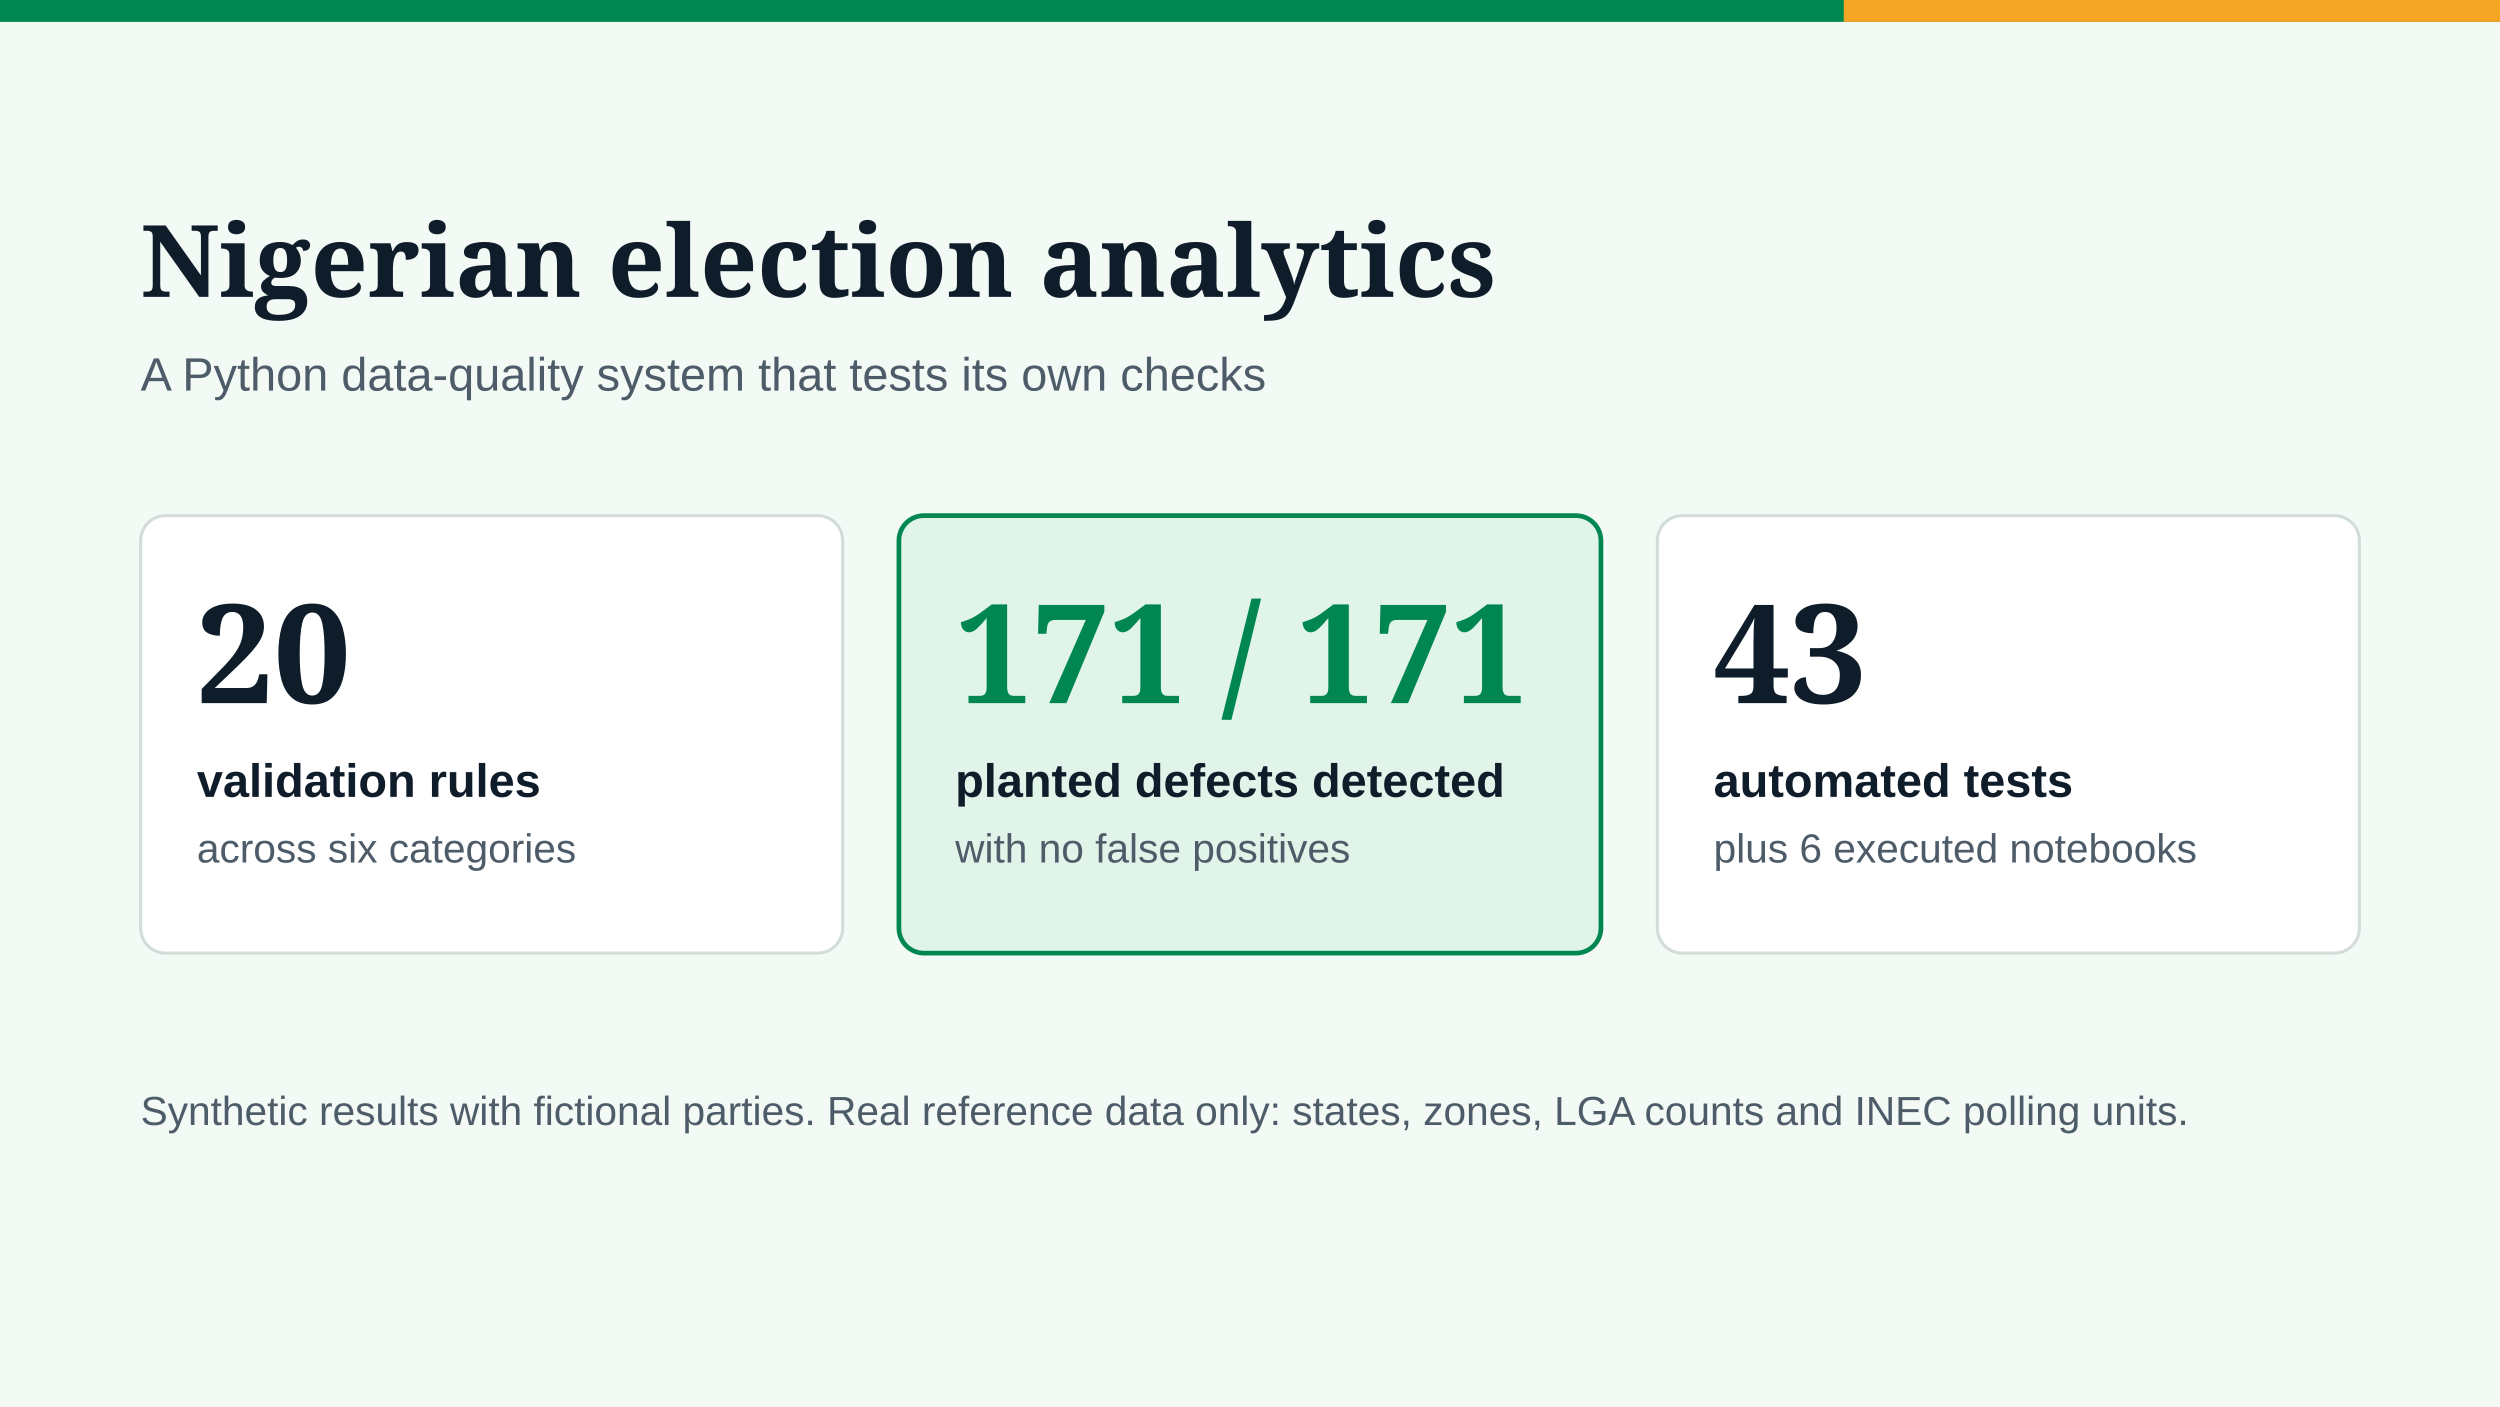
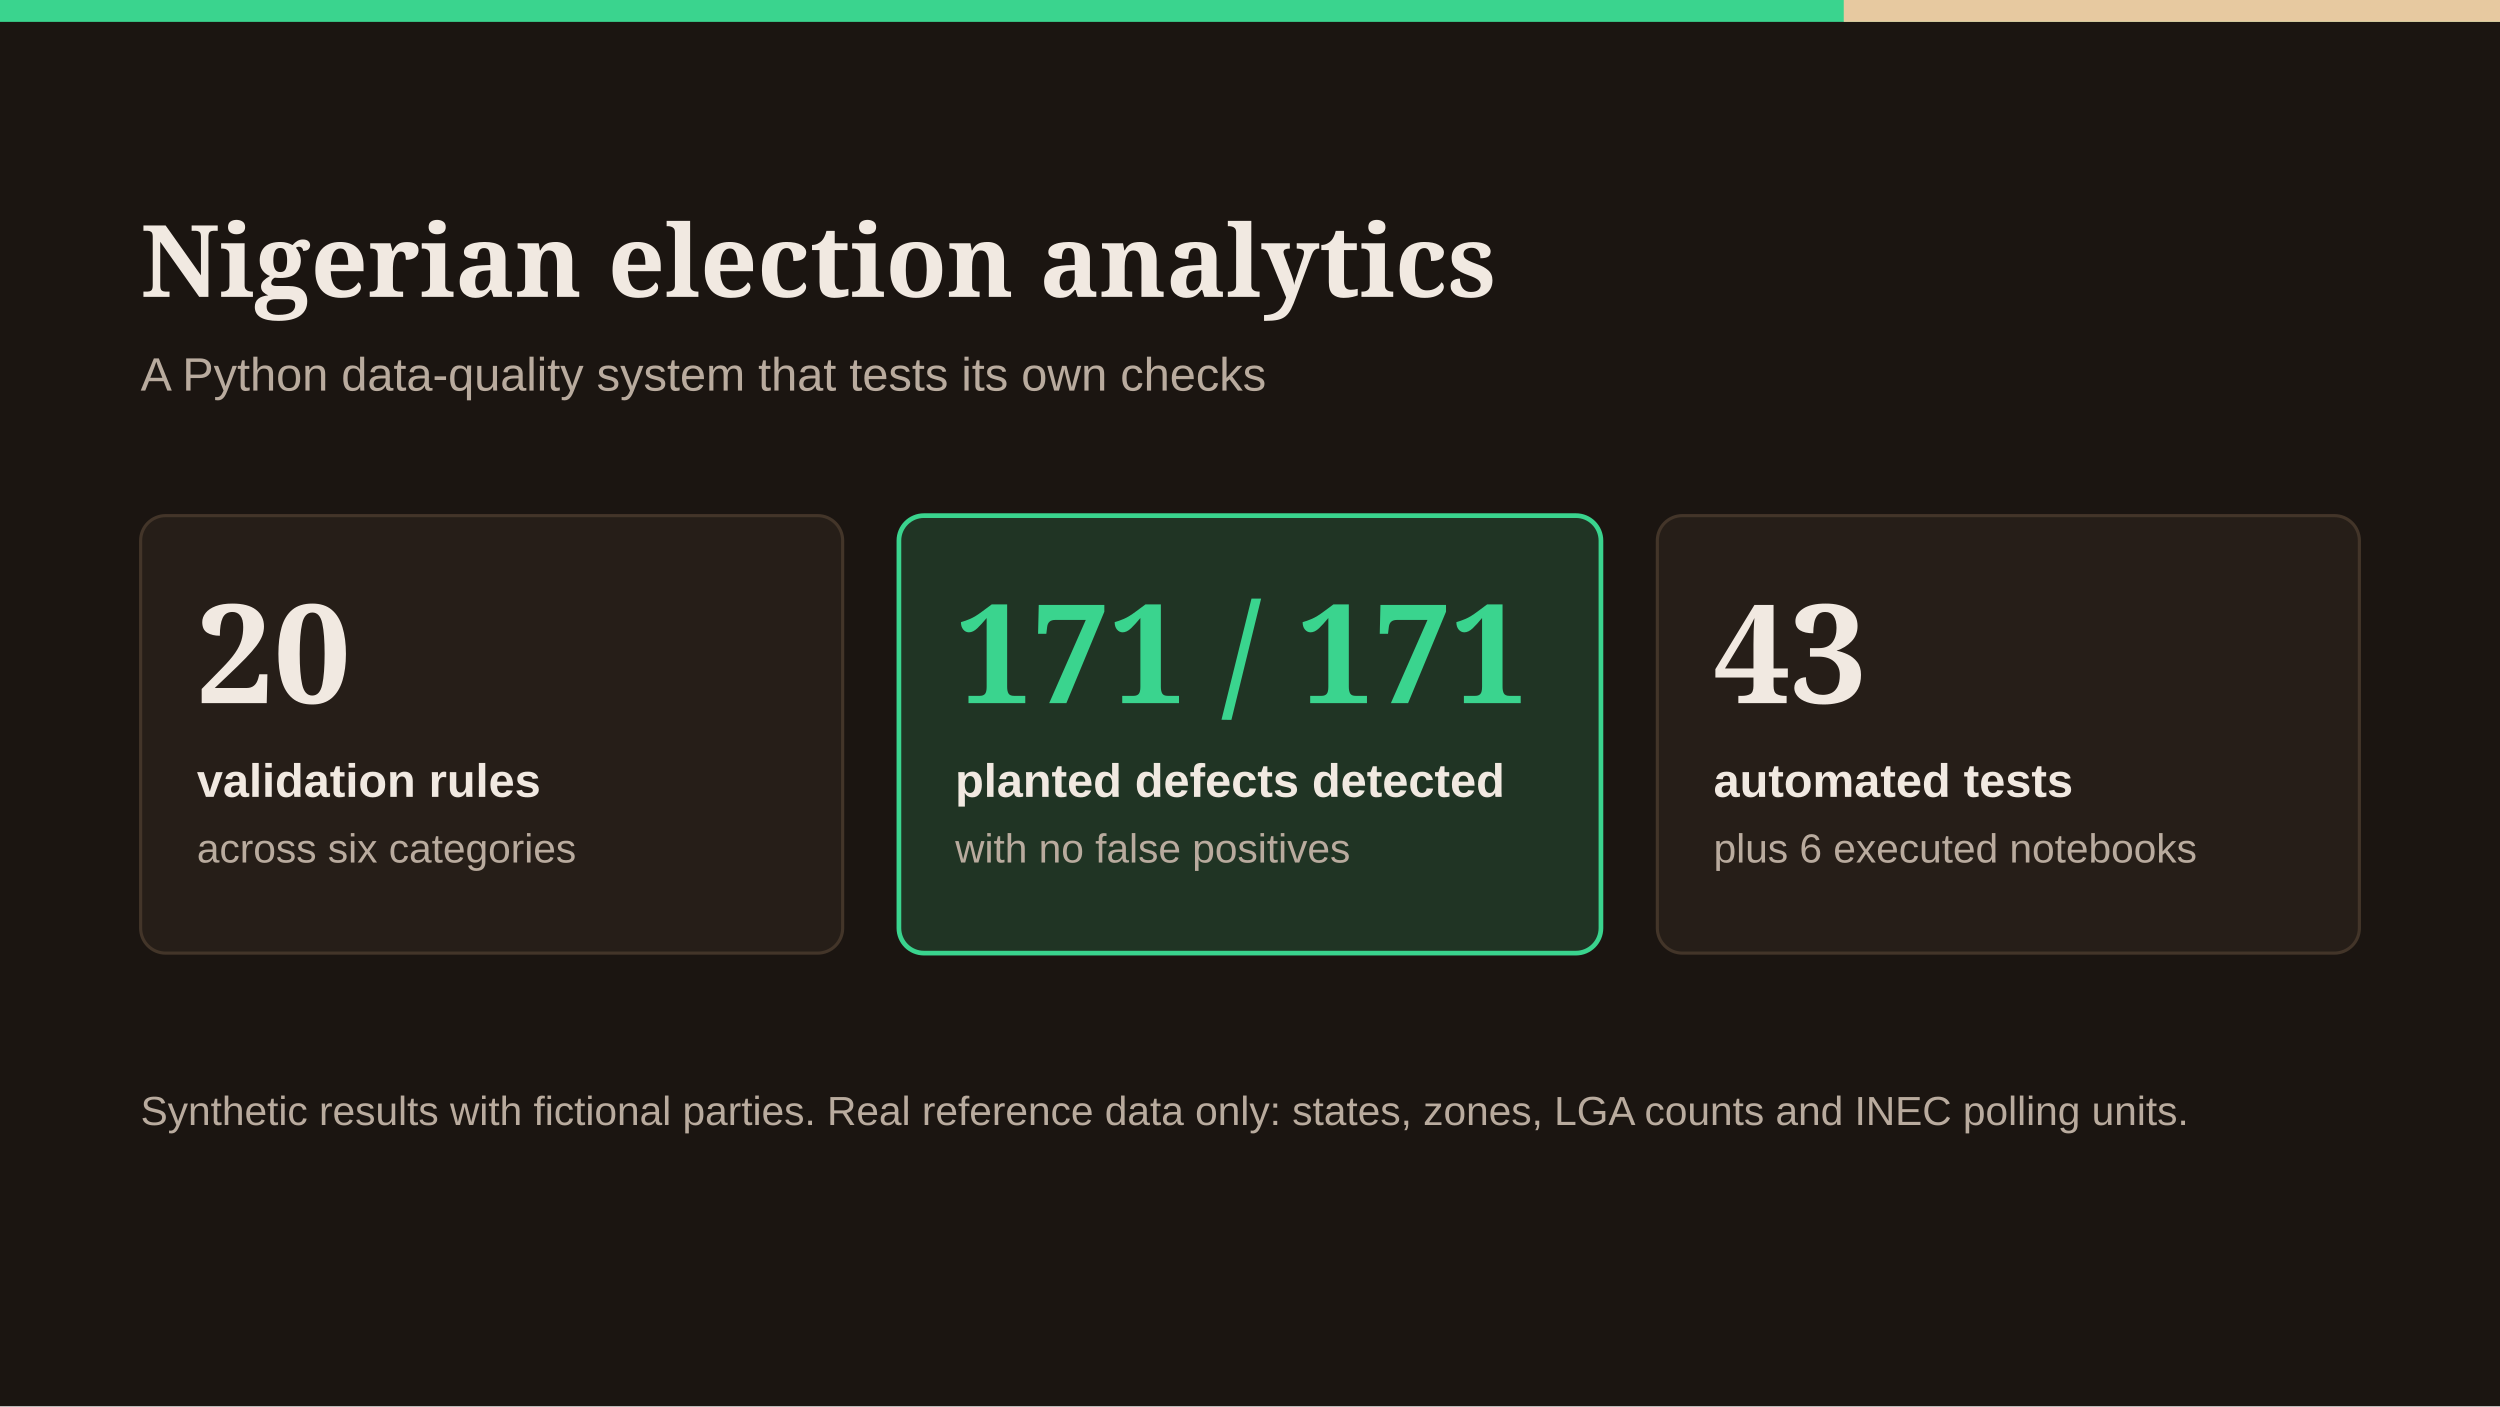
<svg xmlns="http://www.w3.org/2000/svg" viewBox="0 0 1600 900" role="img" aria-label="Key results: 20 validation rules, 171 of 171 planted defects detected, 43 automated tests">
-   <rect width="1600" height="900" fill="#f3faf6" />
-   <rect width="1600" height="14" fill="#008751" />
-   <rect x="1180" width="420" height="14" fill="#f5a524" />
+   <rect width="1600" height="900" fill="#1b1511" />
+   <rect width="1600" height="14" fill="#3ad48e" />
+   <rect x="1180" width="420" height="14" fill="#e7c9a0" />
  <defs>
    <marker id="a" viewBox="0 0 10 10" refX="9" refY="5" markerWidth="7" markerHeight="7" orient="auto">
-       <path d="M0 0L10 5L0 10z" fill="#008751" />
+       <path d="M0 0L10 5L0 10z" fill="#3ad48e" />
    </marker>
  </defs>
-   <text x="90" y="190" font-family="'Source Serif 4',Georgia,serif" font-size="64" font-weight="700" fill="#0f1d2b">Nigerian election analytics</text>
-   <text x="90" y="250" font-family="'Public Sans','Segoe UI',Arial,sans-serif" font-size="30" fill="#4d5c68">A Python data-quality system that tests its own checks</text>
-   <rect x="90.0" y="330.0" width="449.3" height="280.0" rx="16" fill="#ffffff" stroke="#d3ddd8" stroke-width="2" />
-   <text x="126.0" y="450" font-family="'Source Serif 4',Georgia,serif" font-size="88" font-weight="700" fill="#0f1d2b" text-anchor="start">20</text>
-   <text x="126.0" y="510" font-family="'Public Sans','Segoe UI',Arial,sans-serif" font-size="30" font-weight="700" fill="#0f1d2b" text-anchor="start">validation rules</text>
-   <text x="126.0" y="552" font-family="'Public Sans','Segoe UI',Arial,sans-serif" font-size="26" font-weight="400" fill="#4d5c68" text-anchor="start">across six categories</text>
-   <rect x="575.3" y="330.0" width="449.3" height="280.0" rx="16" fill="#e0f4ea" stroke="#008751" stroke-width="3" />
-   <text x="611.3" y="450" font-family="'Source Serif 4',Georgia,serif" font-size="88" font-weight="700" fill="#008751" text-anchor="start">171 / 171</text>
-   <text x="611.3" y="510" font-family="'Public Sans','Segoe UI',Arial,sans-serif" font-size="30" font-weight="700" fill="#0f1d2b" text-anchor="start">planted defects detected</text>
-   <text x="611.3" y="552" font-family="'Public Sans','Segoe UI',Arial,sans-serif" font-size="26" font-weight="400" fill="#4d5c68" text-anchor="start">with no false positives</text>
-   <rect x="1060.7" y="330.0" width="449.3" height="280.0" rx="16" fill="#ffffff" stroke="#d3ddd8" stroke-width="2" />
-   <text x="1096.7" y="450" font-family="'Source Serif 4',Georgia,serif" font-size="88" font-weight="700" fill="#0f1d2b" text-anchor="start">43</text>
-   <text x="1096.7" y="510" font-family="'Public Sans','Segoe UI',Arial,sans-serif" font-size="30" font-weight="700" fill="#0f1d2b" text-anchor="start">automated tests</text>
-   <text x="1096.7" y="552" font-family="'Public Sans','Segoe UI',Arial,sans-serif" font-size="26" font-weight="400" fill="#4d5c68" text-anchor="start">plus 6 executed notebooks</text>
-   <text x="90" y="720" font-family="'Public Sans','Segoe UI',Arial,sans-serif" font-size="26" font-weight="400" fill="#4d5c68" text-anchor="start">Synthetic results with fictional parties. Real reference data only: states, zones, LGA counts and INEC polling units.</text>
+   <text x="90" y="190" font-family="'Source Serif 4',Georgia,serif" font-size="64" font-weight="700" fill="#f1e9e1">Nigerian election analytics</text>
+   <text x="90" y="250" font-family="'Public Sans','Segoe UI',Arial,sans-serif" font-size="30" fill="#b9ab9e">A Python data-quality system that tests its own checks</text>
+   <rect x="90.0" y="330.0" width="449.3" height="280.0" rx="16" fill="#261e18" fill-opacity="1" stroke="#433529" stroke-width="2" />
+   <text x="126.0" y="450" font-family="'Source Serif 4',Georgia,serif" font-size="88" font-weight="700" fill="#f1e9e1" text-anchor="start">20</text>
+   <text x="126.0" y="510" font-family="'Public Sans','Segoe UI',Arial,sans-serif" font-size="30" font-weight="700" fill="#f1e9e1" text-anchor="start">validation rules</text>
+   <text x="126.0" y="552" font-family="'Public Sans','Segoe UI',Arial,sans-serif" font-size="26" font-weight="400" fill="#b9ab9e" text-anchor="start">across six categories</text>
+   <rect x="575.3" y="330.0" width="449.3" height="280.0" rx="16" fill="#3ad48e" fill-opacity="0.16" stroke="#3ad48e" stroke-width="3" />
+   <text x="611.3" y="450" font-family="'Source Serif 4',Georgia,serif" font-size="88" font-weight="700" fill="#3ad48e" text-anchor="start">171 / 171</text>
+   <text x="611.3" y="510" font-family="'Public Sans','Segoe UI',Arial,sans-serif" font-size="30" font-weight="700" fill="#f1e9e1" text-anchor="start">planted defects detected</text>
+   <text x="611.3" y="552" font-family="'Public Sans','Segoe UI',Arial,sans-serif" font-size="26" font-weight="400" fill="#b9ab9e" text-anchor="start">with no false positives</text>
+   <rect x="1060.7" y="330.0" width="449.3" height="280.0" rx="16" fill="#261e18" fill-opacity="1" stroke="#433529" stroke-width="2" />
+   <text x="1096.7" y="450" font-family="'Source Serif 4',Georgia,serif" font-size="88" font-weight="700" fill="#f1e9e1" text-anchor="start">43</text>
+   <text x="1096.7" y="510" font-family="'Public Sans','Segoe UI',Arial,sans-serif" font-size="30" font-weight="700" fill="#f1e9e1" text-anchor="start">automated tests</text>
+   <text x="1096.7" y="552" font-family="'Public Sans','Segoe UI',Arial,sans-serif" font-size="26" font-weight="400" fill="#b9ab9e" text-anchor="start">plus 6 executed notebooks</text>
+   <text x="90" y="720" font-family="'Public Sans','Segoe UI',Arial,sans-serif" font-size="26" font-weight="400" fill="#b9ab9e" text-anchor="start">Synthetic results with fictional parties. Real reference data only: states, zones, LGA counts and INEC polling units.</text>
</svg>
